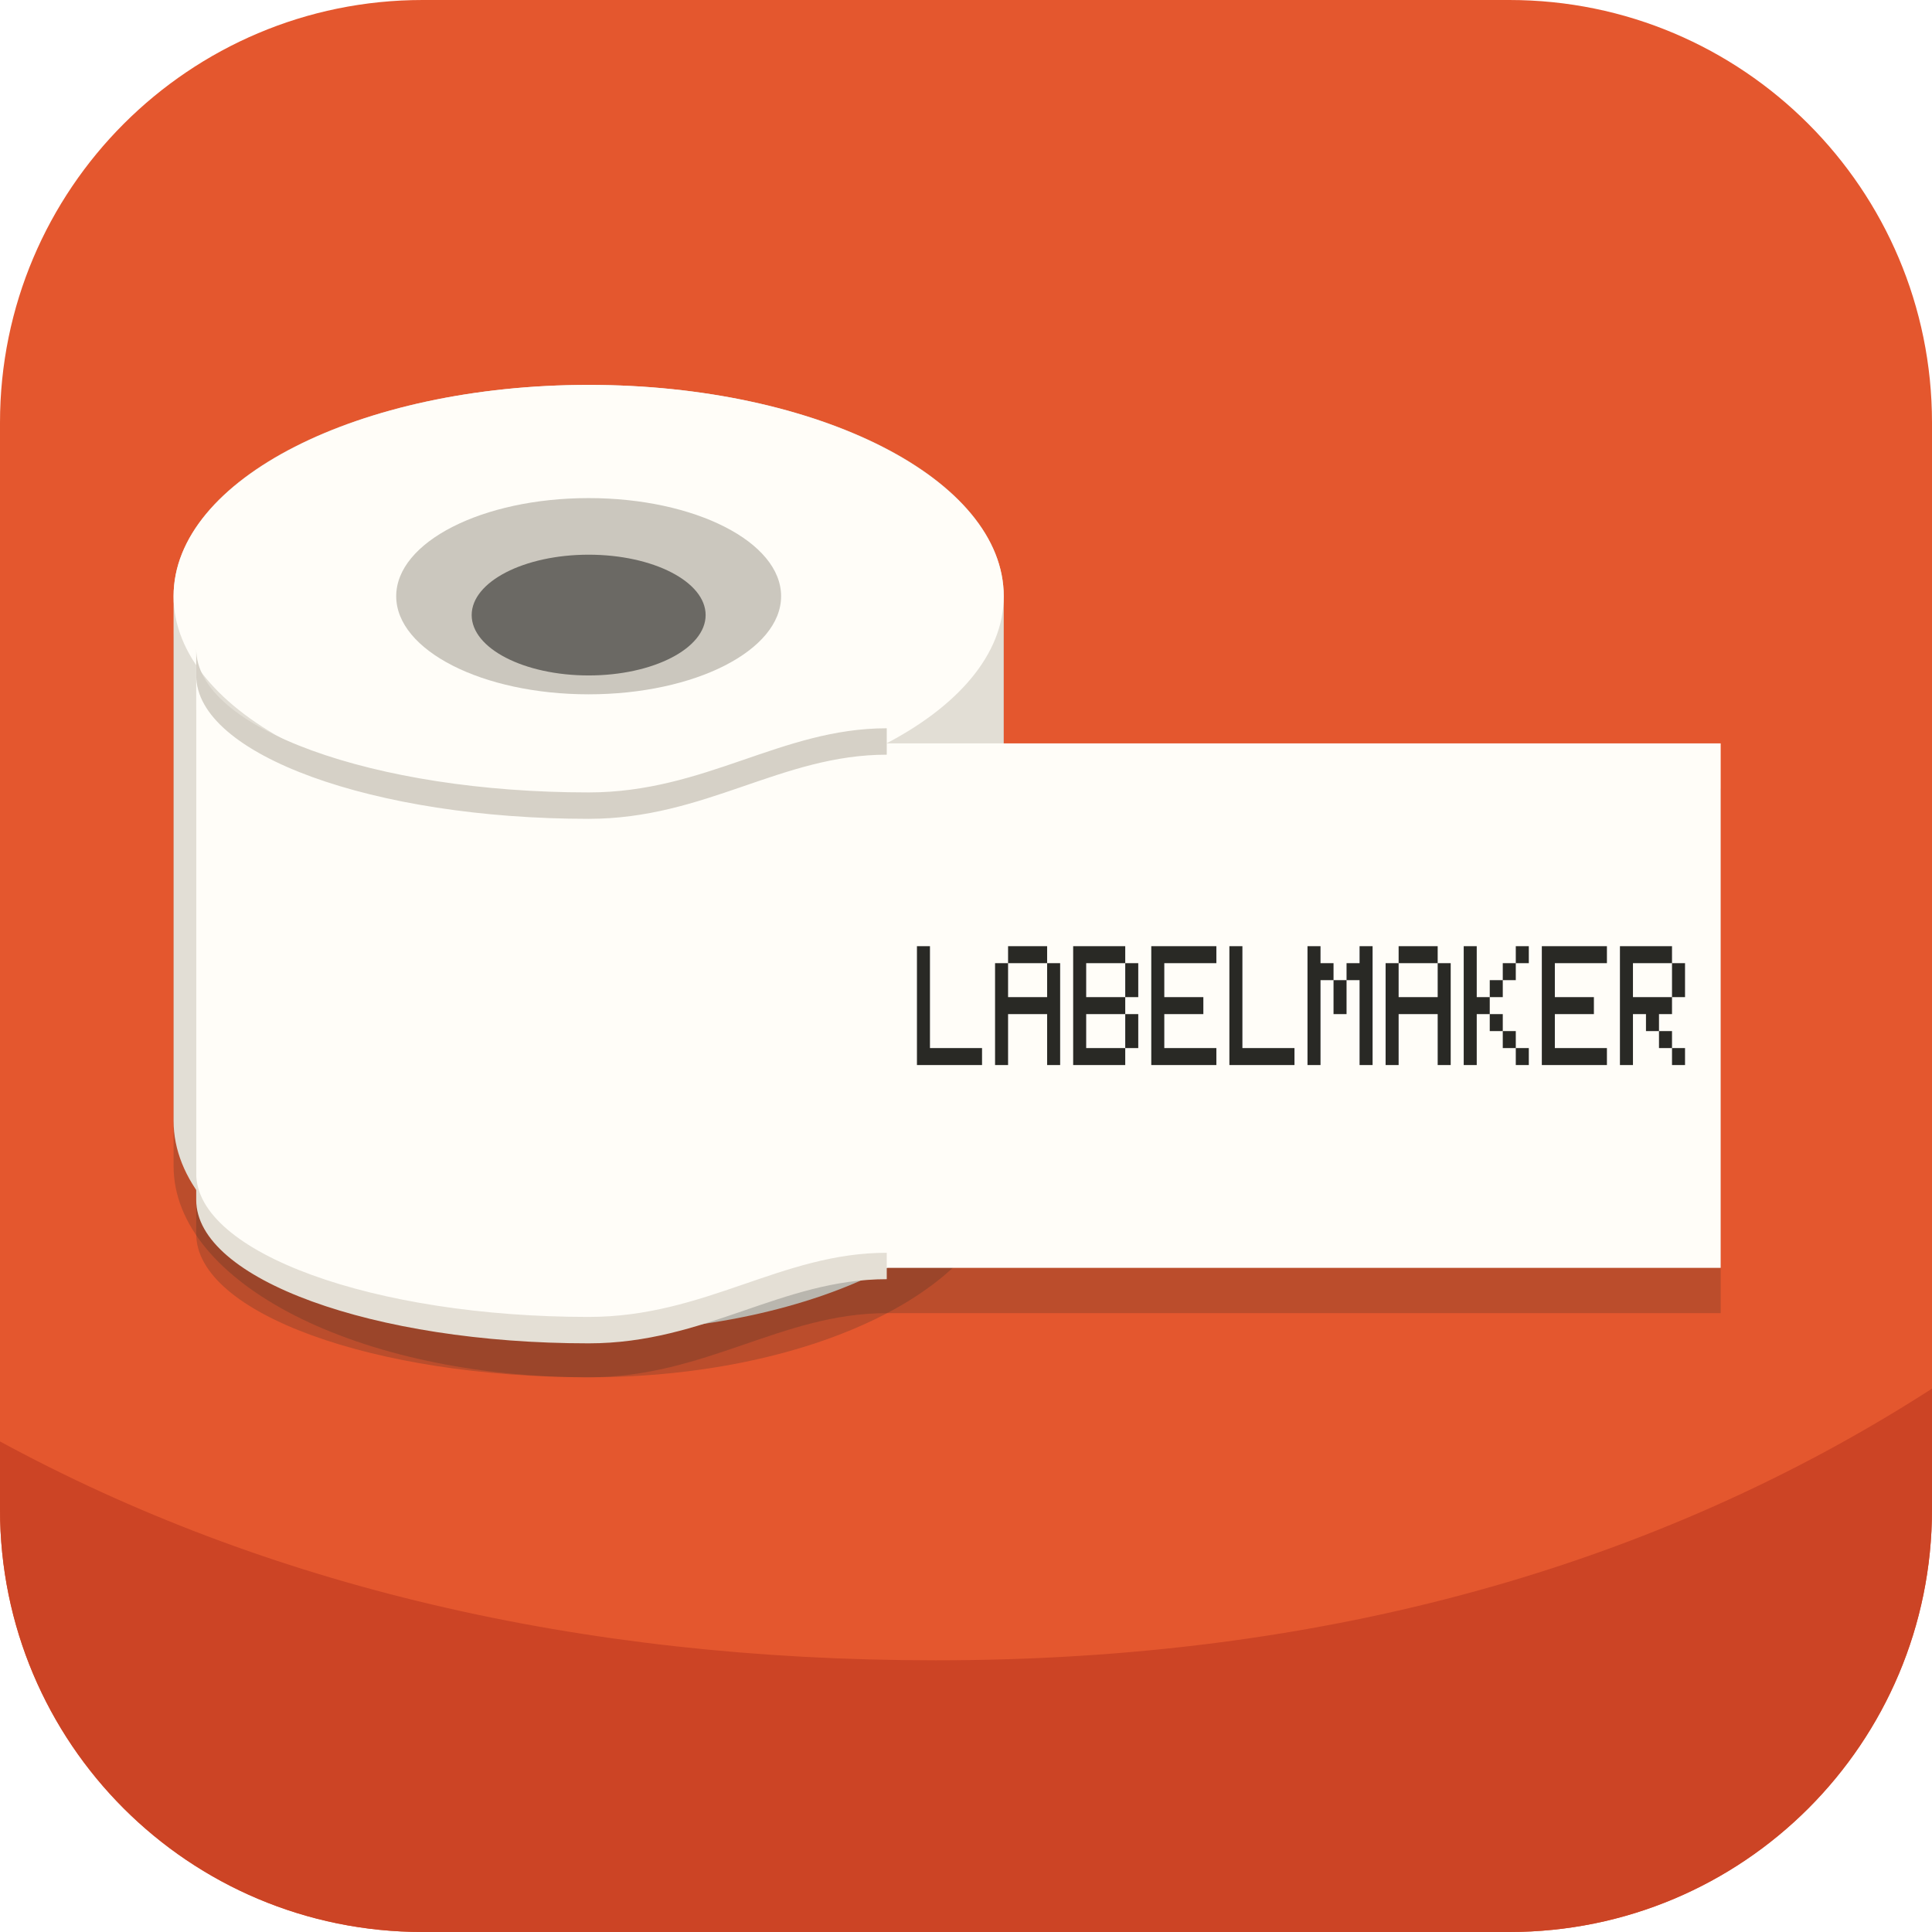
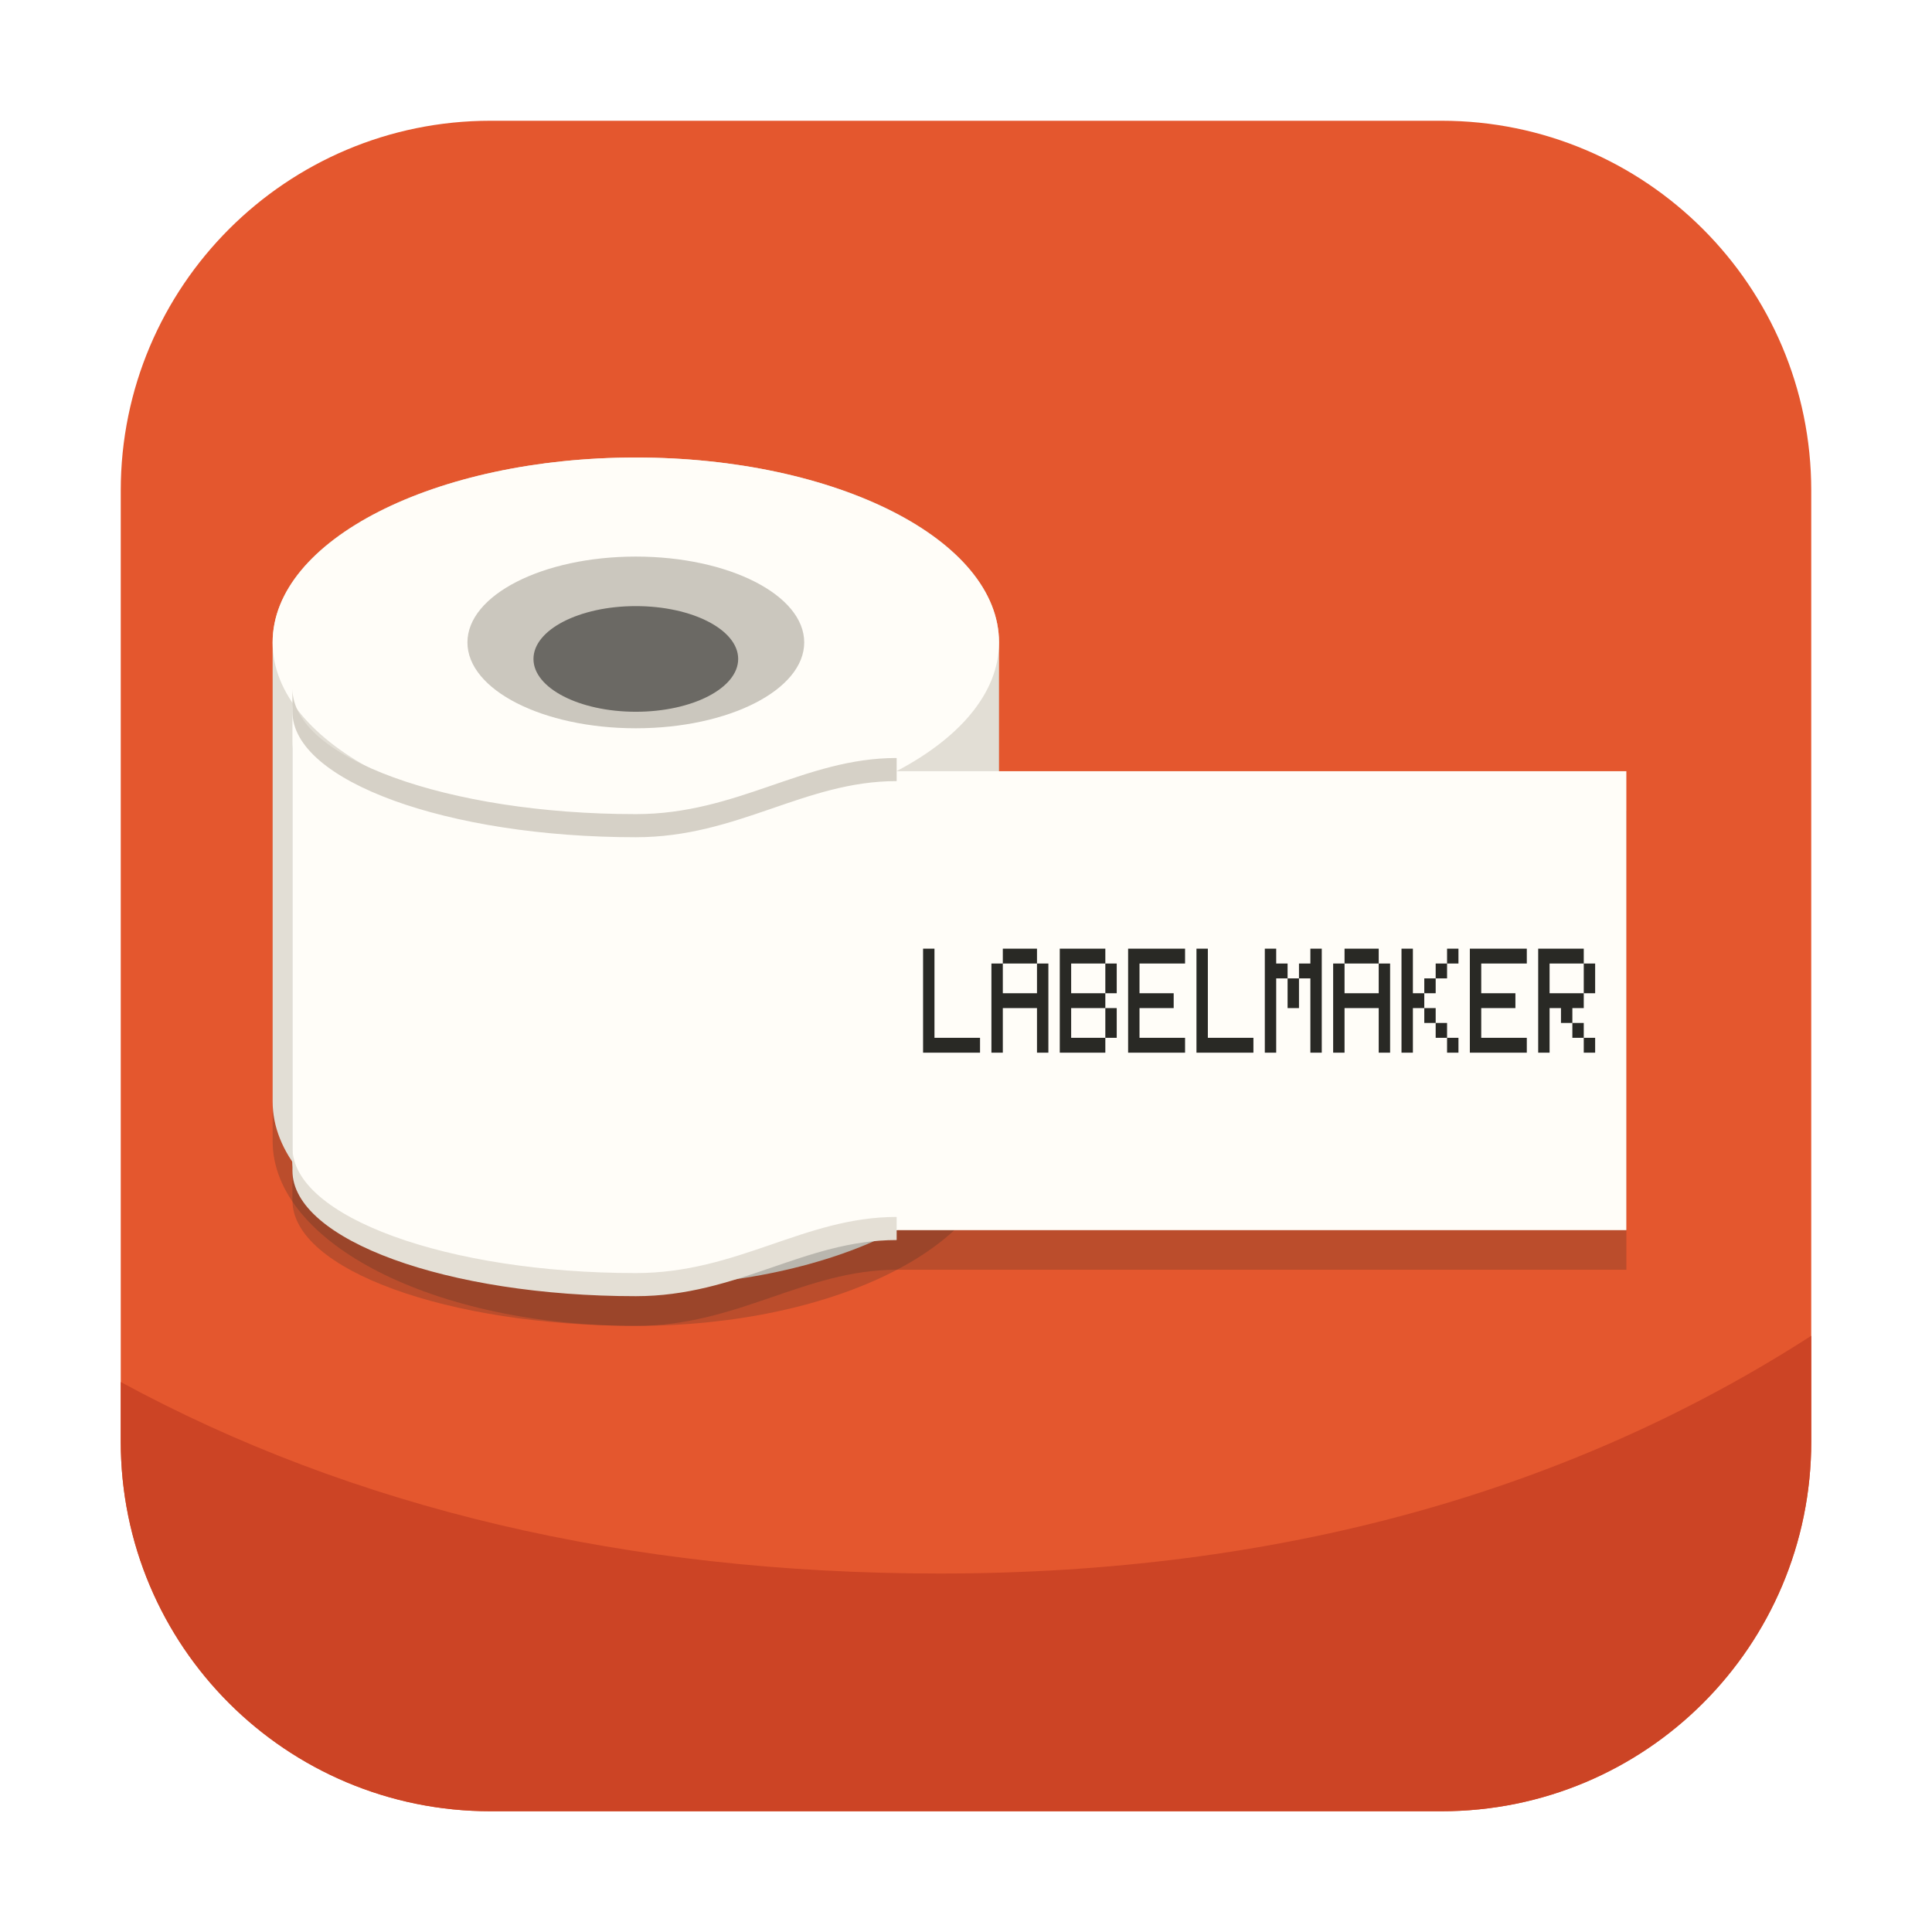
<svg xmlns="http://www.w3.org/2000/svg" width="512" height="512" viewBox="0 0 512 512" role="img" aria-labelledby="title description">
  <defs>
    <path id="glyph-r" d="M0 0h4v1H0zM0 1h1v1H0zM4 1h1v1H4zM0 2h1v1H0zM4 2h1v1H4zM0 3h4v1H0zM0 4h1v1H0zM2 4h1v1H2zM0 5h1v1H0zM3 5h1v1H3zM0 6h1v1H0zM4 6h1v1H4z" />
    <path id="glyph-e" d="M0 0h5v1H0zM0 1h1v1H0zM0 2h1v1H0zM0 3h4v1H0zM0 4h1v1H0zM0 5h1v1H0zM0 6h5v1H0z" />
    <path id="glyph-l" d="M0 0h1v1H0zM0 1h1v1H0zM0 2h1v1H0zM0 3h1v1H0zM0 4h1v1H0zM0 5h1v1H0zM0 6h5v1H0z" />
    <path id="glyph-a" d="M1 0h3v1H1zM0 1h1v1H0zM4 1h1v1H4zM0 2h1v1H0zM4 2h1v1H4zM0 3h5v1H0zM0 4h1v1H0zM4 4h1v1H4zM0 5h1v1H0zM4 5h1v1H4zM0 6h1v1H0zM4 6h1v1H4z" />
    <path id="glyph-b" d="M0 0h4v1H0zM0 1h1v1H0zM4 1h1v1H4zM0 2h1v1H0zM4 2h1v1H4zM0 3h4v1H0zM0 4h1v1H0zM4 4h1v1H4zM0 5h1v1H0zM4 5h1v1H4zM0 6h4v1H0z" />
    <path id="glyph-m" d="M0 0h1v1H0zM4 0h1v1H4zM0 1h2v1H0zM3 1h2v1H3zM0 2h1v1H0zM2 2h1v1H2zM4 2h1v1H4zM0 3h1v1H0zM2 3h1v1H2zM4 3h1v1H4zM0 4h1v1H0zM4 4h1v1H4zM0 5h1v1H0zM4 5h1v1H4zM0 6h1v1H0zM4 6h1v1H4z" />
    <path id="glyph-k" d="M0 0h1v1H0zM4 0h1v1H4zM0 1h1v1H0zM3 1h1v1H3zM0 2h1v1H0zM2 2h1v1H2zM0 3h2v1H0zM0 4h1v1H0zM2 4h1v1H2zM0 5h1v1H0zM3 5h1v1H3zM0 6h1v1H0zM4 6h1v1H4z" />
  </defs>
-   <rect width="512" height="512" rx="112" fill="#e4572e" />
-   <path d="M0 382c70 38 153 58 248 58 103 0 191-25 264-72v32c0 62-50 112-112 112H112C50 512 0 462 0 400v-18Z" fill="#cc4425" />
-   <path d="M46 158c0-31 49-56 110-56s110 25 110 56v139c0 31-49 56-110 56S46 328 46 297V158Z" fill="#292925" opacity=".22" transform="translate(0 12)" />
-   <path d="M46 158c0-31 49-56 110-56s110 25 110 56v139c0 31-49 56-110 56S46 328 46 297V158Z" fill="#e2ded5" />
-   <ellipse cx="156" cy="158" rx="110" ry="56" fill="#fffdf8" />
-   <ellipse cx="156" cy="158" rx="51" ry="26" fill="#cbc7be" />
-   <ellipse cx="156" cy="163" rx="31" ry="16" fill="#6b6964" />
-   <path d="M52 176c0 21 47 38 104 38 31 0 51-17 79-17h221v139H235c-28 0-48 17-79 17-57 0-104-17-104-38V176Z" fill="#292925" opacity=".22" transform="translate(0 12)" />
-   <path d="M52 176c0 21 47 38 104 38 31 0 51-17 79-17h221v139H235c-28 0-48 17-79 17-57 0-104-17-104-38V176Z" fill="#fffdf8" />
-   <path d="M52 172c0 21 47 38 104 38 31 0 51-17 79-17v7c-28 0-48 17-79 17-57 0-104-17-104-38v-7Z" fill="#d6d1c7" />
-   <path d="M52 311c0 21 47 38 104 38 31 0 51-17 79-17v7c-28 0-48 17-79 17-57 0-104-17-104-38v-7Z" fill="#e4dfd5" />
-   <g fill="#292925" transform="translate(243 250.75) scale(3.45 4.5)">
-     <use href="#glyph-l" />
-     <use href="#glyph-a" x="6" />
-     <use href="#glyph-b" x="12" />
-     <use href="#glyph-e" x="18" />
-     <use href="#glyph-l" x="24" />
-     <use href="#glyph-m" x="30" />
-     <use href="#glyph-a" x="36" />
-     <use href="#glyph-k" x="42" />
-     <use href="#glyph-e" x="48" />
-     <use href="#glyph-r" x="54" />
+   <g transform="translate(32 32) scale(.875)">
+     <rect width="512" height="512" rx="112" fill="#e4572e" />
+     <path d="M0 382c70 38 153 58 248 58 103 0 191-25 264-72v32c0 62-50 112-112 112H112C50 512 0 462 0 400v-18Z" fill="#cc4425" />
+     <path d="M46 158c0-31 49-56 110-56s110 25 110 56v139c0 31-49 56-110 56S46 328 46 297V158Z" fill="#292925" opacity=".22" transform="translate(0 12)" />
+     <path d="M46 158c0-31 49-56 110-56s110 25 110 56v139c0 31-49 56-110 56S46 328 46 297V158Z" fill="#e2ded5" />
+     <ellipse cx="156" cy="158" rx="110" ry="56" fill="#fffdf8" />
+     <ellipse cx="156" cy="158" rx="51" ry="26" fill="#cbc7be" />
+     <ellipse cx="156" cy="163" rx="31" ry="16" fill="#6b6964" />
+     <path d="M52 176c0 21 47 38 104 38 31 0 51-17 79-17h221v139H235c-28 0-48 17-79 17-57 0-104-17-104-38V176Z" fill="#292925" opacity=".22" transform="translate(0 12)" />
+     <path d="M52 176c0 21 47 38 104 38 31 0 51-17 79-17h221v139H235c-28 0-48 17-79 17-57 0-104-17-104-38V176Z" fill="#fffdf8" />
+     <path d="M52 172c0 21 47 38 104 38 31 0 51-17 79-17v7c-28 0-48 17-79 17-57 0-104-17-104-38v-7Z" fill="#d6d1c7" />
+     <path d="M52 311c0 21 47 38 104 38 31 0 51-17 79-17v7c-28 0-48 17-79 17-57 0-104-17-104-38v-7Z" fill="#e4dfd5" />
+     <g fill="#292925" transform="translate(243 250.75) scale(3.45 4.5)">
+       <use href="#glyph-l" />
+       <use href="#glyph-a" x="6" />
+       <use href="#glyph-b" x="12" />
+       <use href="#glyph-e" x="18" />
+       <use href="#glyph-l" x="24" />
+       <use href="#glyph-m" x="30" />
+       <use href="#glyph-a" x="36" />
+       <use href="#glyph-k" x="42" />
+       <use href="#glyph-e" x="48" />
+       <use href="#glyph-r" x="54" />
+     </g>
  </g>
</svg>
